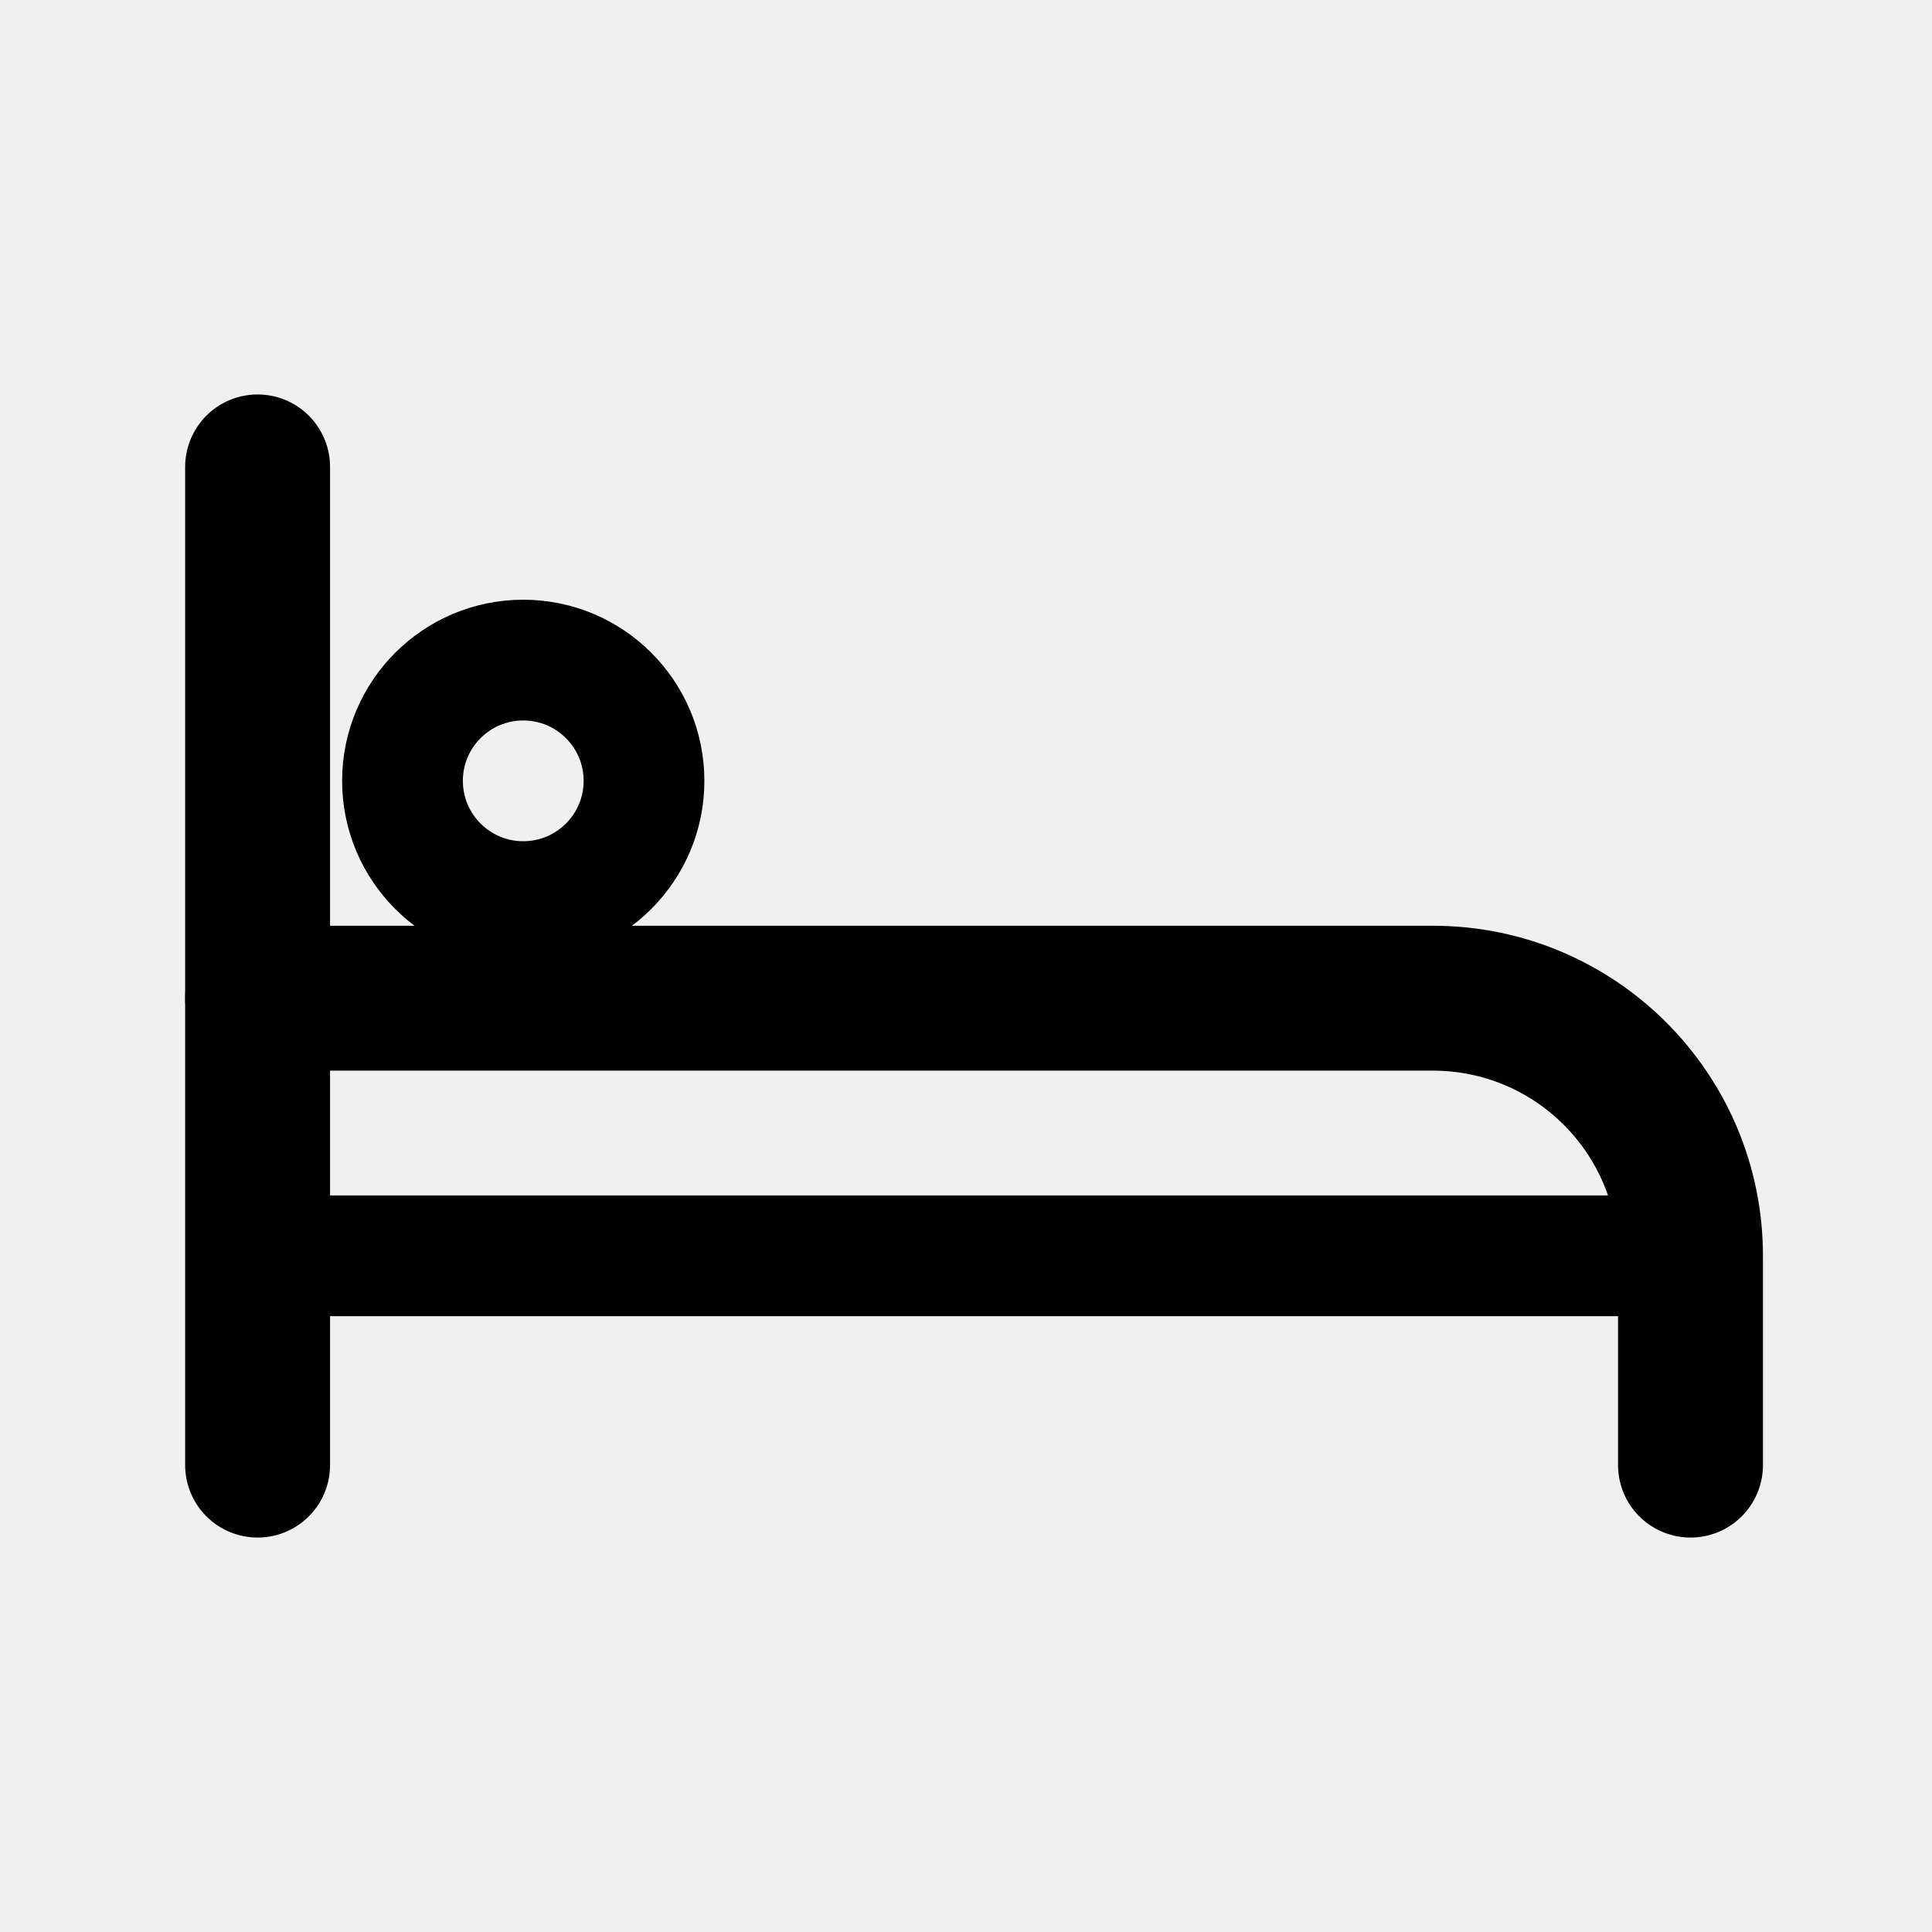
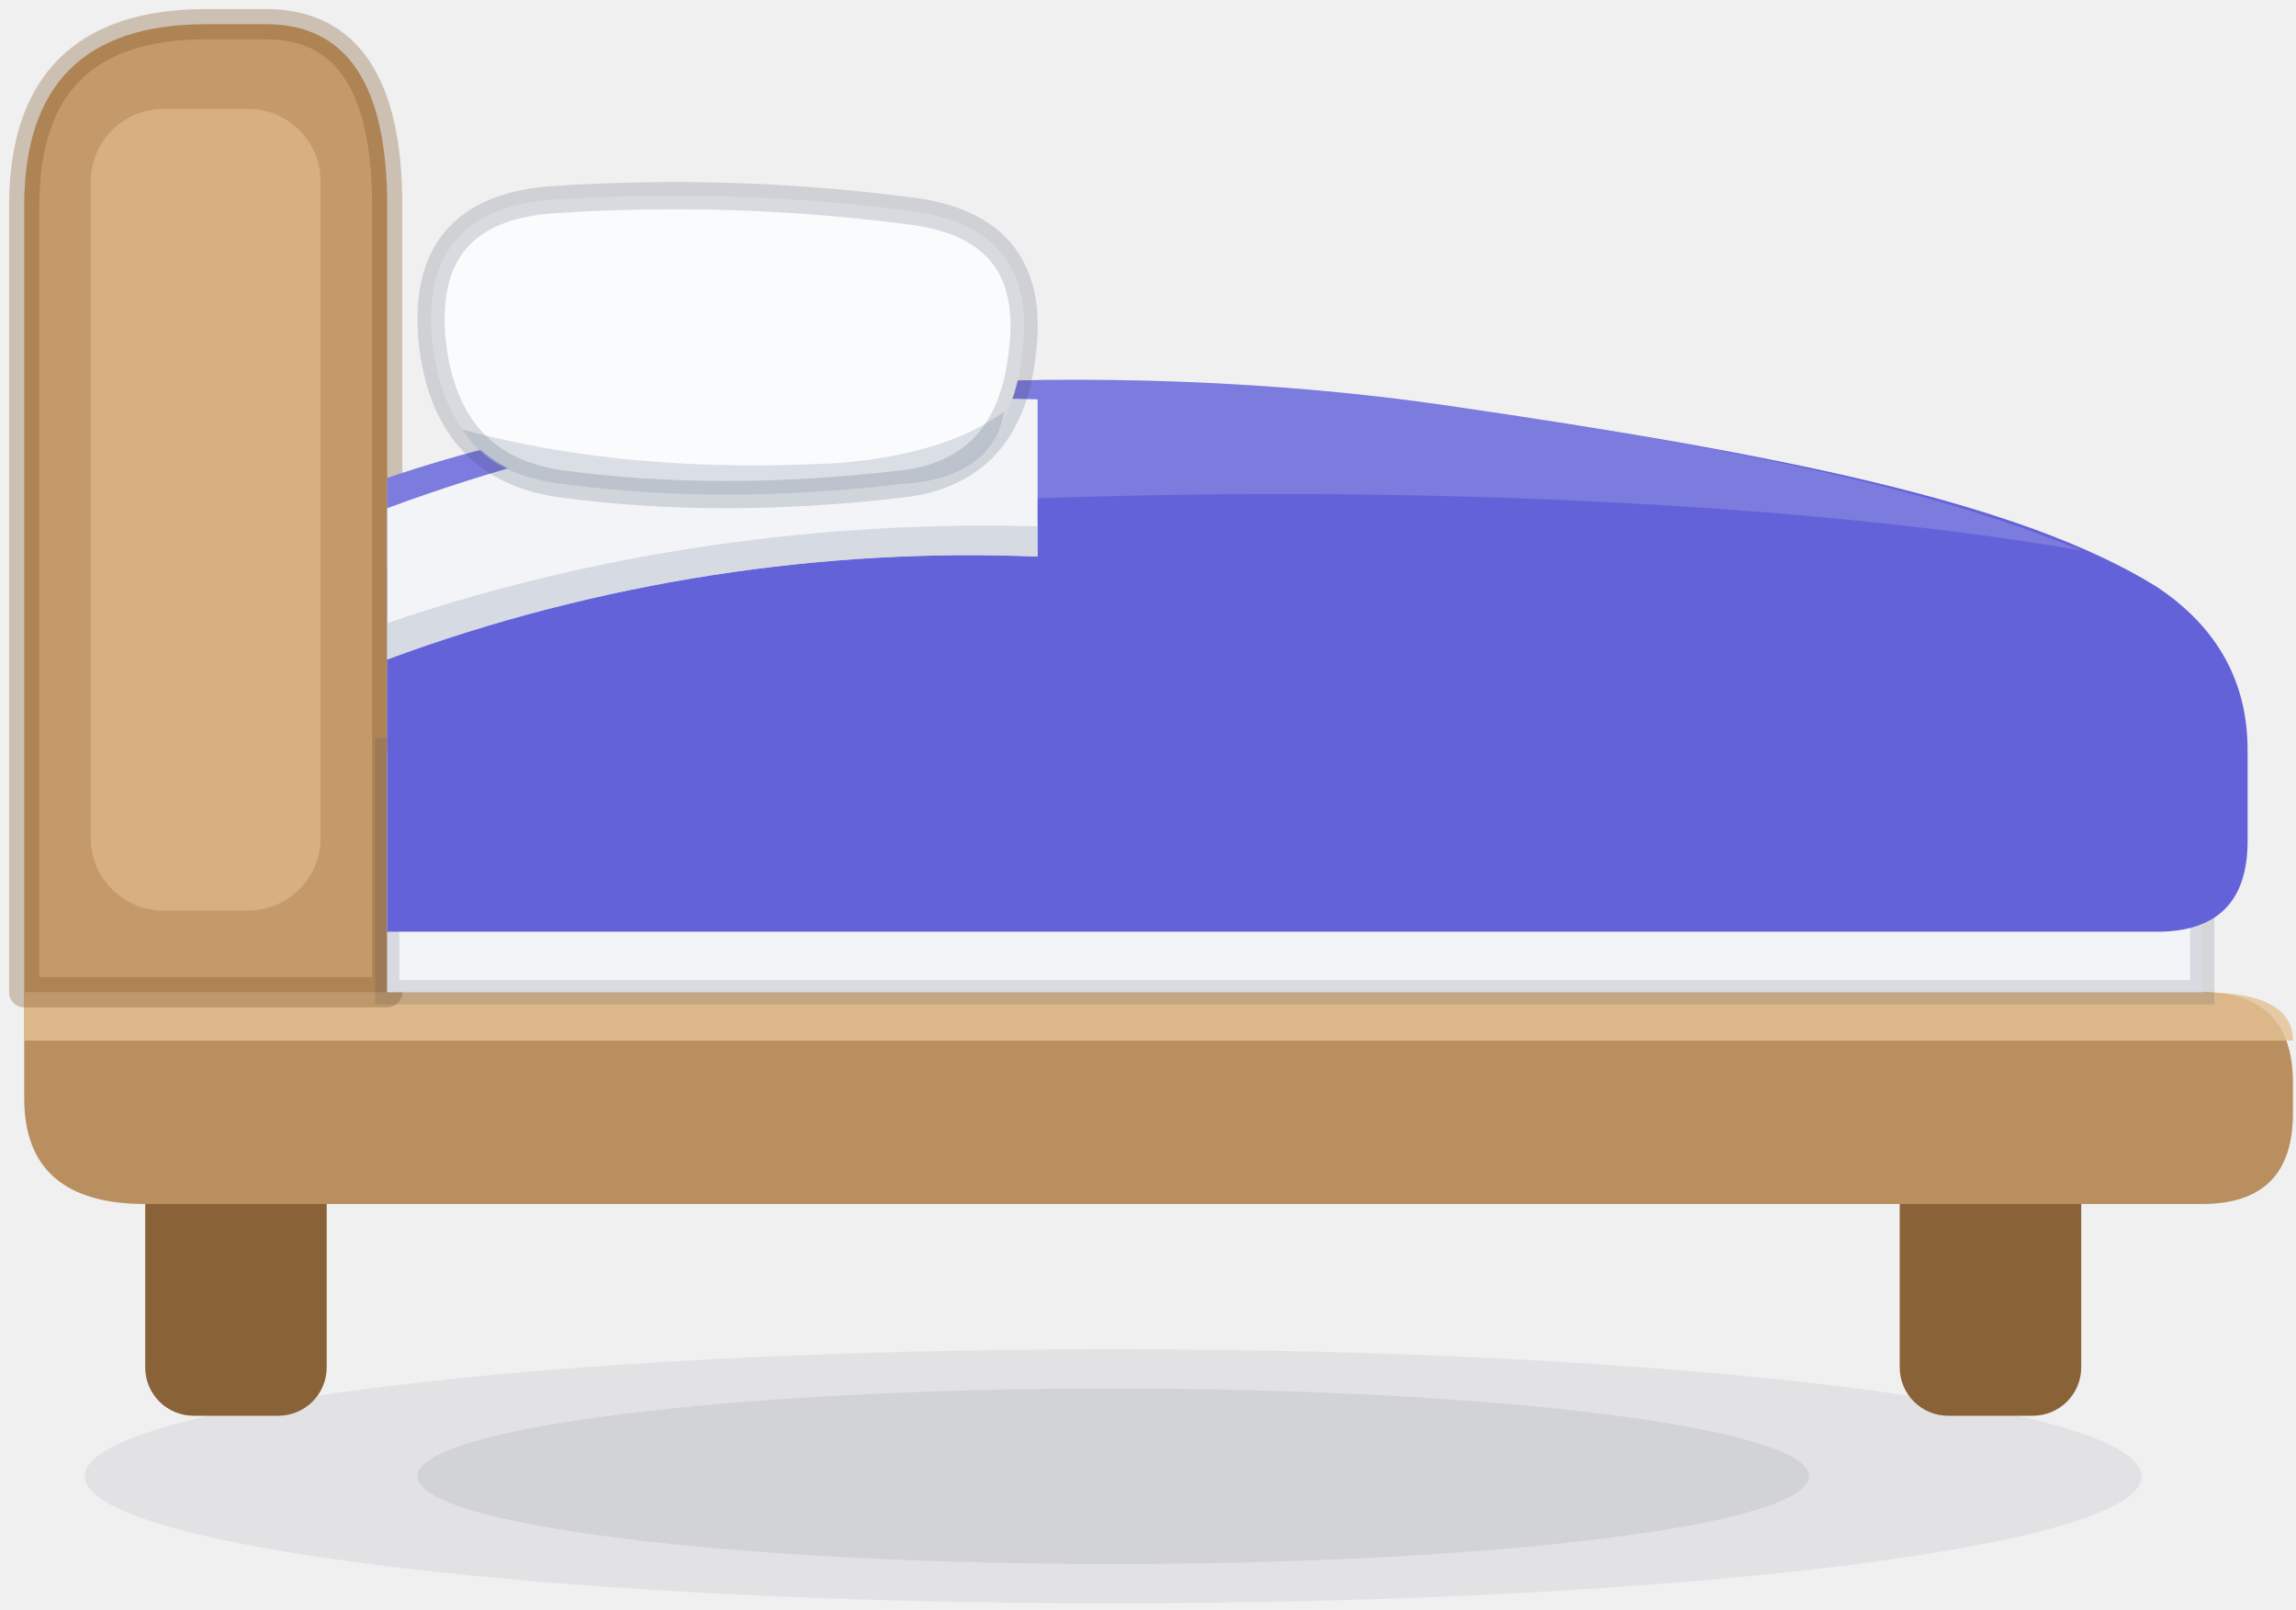
- <svg xmlns="http://www.w3.org/2000/svg" width="24" height="24" viewBox="0 0 24 24">
-   <path d="M3.2 5.8V18.2" fill="none" stroke="#000" stroke-width="1.8" stroke-linecap="round" />
-   <path d="M3.2 12.4H17.8A3.2 3.2 0 0 1 21 15.6V18.2" fill="none" stroke="#000" stroke-width="1.8" stroke-linecap="round" stroke-linejoin="round" />
-   <path d="M3.2 15.6H21" fill="none" stroke="#000" stroke-width="1.5" stroke-linecap="round" />
-   <circle cx="6.5" cy="9.7" r="1.5" fill="none" stroke="#000" stroke-width="1.5" />
+ <svg xmlns="http://www.w3.org/2000/svg" width="75.9" height="53.2" viewBox="13.2 33.2 75.9 53.2">
+   <ellipse cx="50" cy="82" rx="34" ry="4.2" fill="#3A4356" opacity="0.08" />
+   <ellipse cx="50" cy="82" rx="23" ry="2.9" fill="#3A4356" opacity="0.10" />
+   <rect x="18" y="70" width="6" height="10" rx="1.6" fill="#8A6238" />
+   <rect x="76" y="70" width="6" height="10" rx="1.6" fill="#8A6238" />
+   <path d="M14 66 L86 66 Q89 66 89 69 L89 70 Q89 73 86 73 L18 73 Q14 73 14 69.5 Z" fill="#B98F5F" />
+   <path d="M14 66 L86 66 Q89 66 89 67.6 L14 67.6 Z" fill="#E3C193" opacity="0.8" />
+   <path d="M14 40 Q14 34 20 34 L22 34 Q26 34 26 40 L26 66 L14 66 Z" fill="#C49A6A" />
+   <rect x="16.2" y="36.8" width="7.6" height="26.5" rx="2.4" fill="#DDB588" opacity="0.75" />
+   <path d="M14 40 Q14 34 20 34 L22 34 Q26 34 26 40 L26 66 L14 66 Z" fill="none" stroke="#785026" stroke-width="1" opacity="0.3" stroke-linejoin="round" />
+   <rect x="26" y="58" width="60" height="8" fill="#F2F4F8" />
+   <rect x="26" y="58" width="60" height="8" fill="none" stroke="#3A4356" stroke-width="0.8" opacity="0.15" />
+   <path d="M26 49 C36 45.6 50 45 61 46.6 C72 48.2 80 49.8 84.5 52.6 Q87.5 54.6 87.5 58 L87.5 61 Q87.5 64 84.5 64 L26 64 Z" fill="#6462D8" />
+   <path d="M26 49 C36 45.6 50 45 61 46.6 C70 47.9 77 49.3 82 51.4 C74 50 62 49.3 50 49.6 C41 49.8 32 50.6 26 52 Z" fill="#FFFFFF" opacity="0.16" />
+   <path d="M26 50 C33 47.4 40.5 46.2 47.5 46.4 L47.5 51.6 C40.5 51.3 33 52.4 26 55 Z" fill="#F2F4F8" />
+   <path d="M26 53.8 C33 51.4 40.5 50.4 47.5 50.6 L47.5 51.6 C40.5 51.3 33 52.4 26 55 Z" fill="#C9CFDA" opacity="0.7" />
+   <path d="M27.5 44.6 Q27 40.1 31.5 39.8 Q37.5 39.4 43.5 40.2 Q47.5 40.8 47 44.8 Q46.6 48.8 43 49.2 Q37 49.9 31.8 49.2 Q28 48.7 27.5 44.6 Z" fill="#FAFBFD" />
+   <path d="M28.5 47.4 Q34 48.9 41 48.5 Q44.5 48.2 46.4 46.8 Q46 49 43 49.2 Q37 49.9 31.8 49.2 Q29.4 48.9 28.5 47.4 Z" fill="#C9CFDA" opacity="0.65" />
+   <path d="M27.5 44.6 Q27 40.1 31.5 39.8 Q37.5 39.4 43.5 40.2 Q47.5 40.8 47 44.8 Q46.6 48.8 43 49.2 Q37 49.9 31.8 49.2 Q28 48.7 27.5 44.6 Z" fill="none" stroke="#3A4356" stroke-width="0.9" opacity="0.18" />
</svg>
